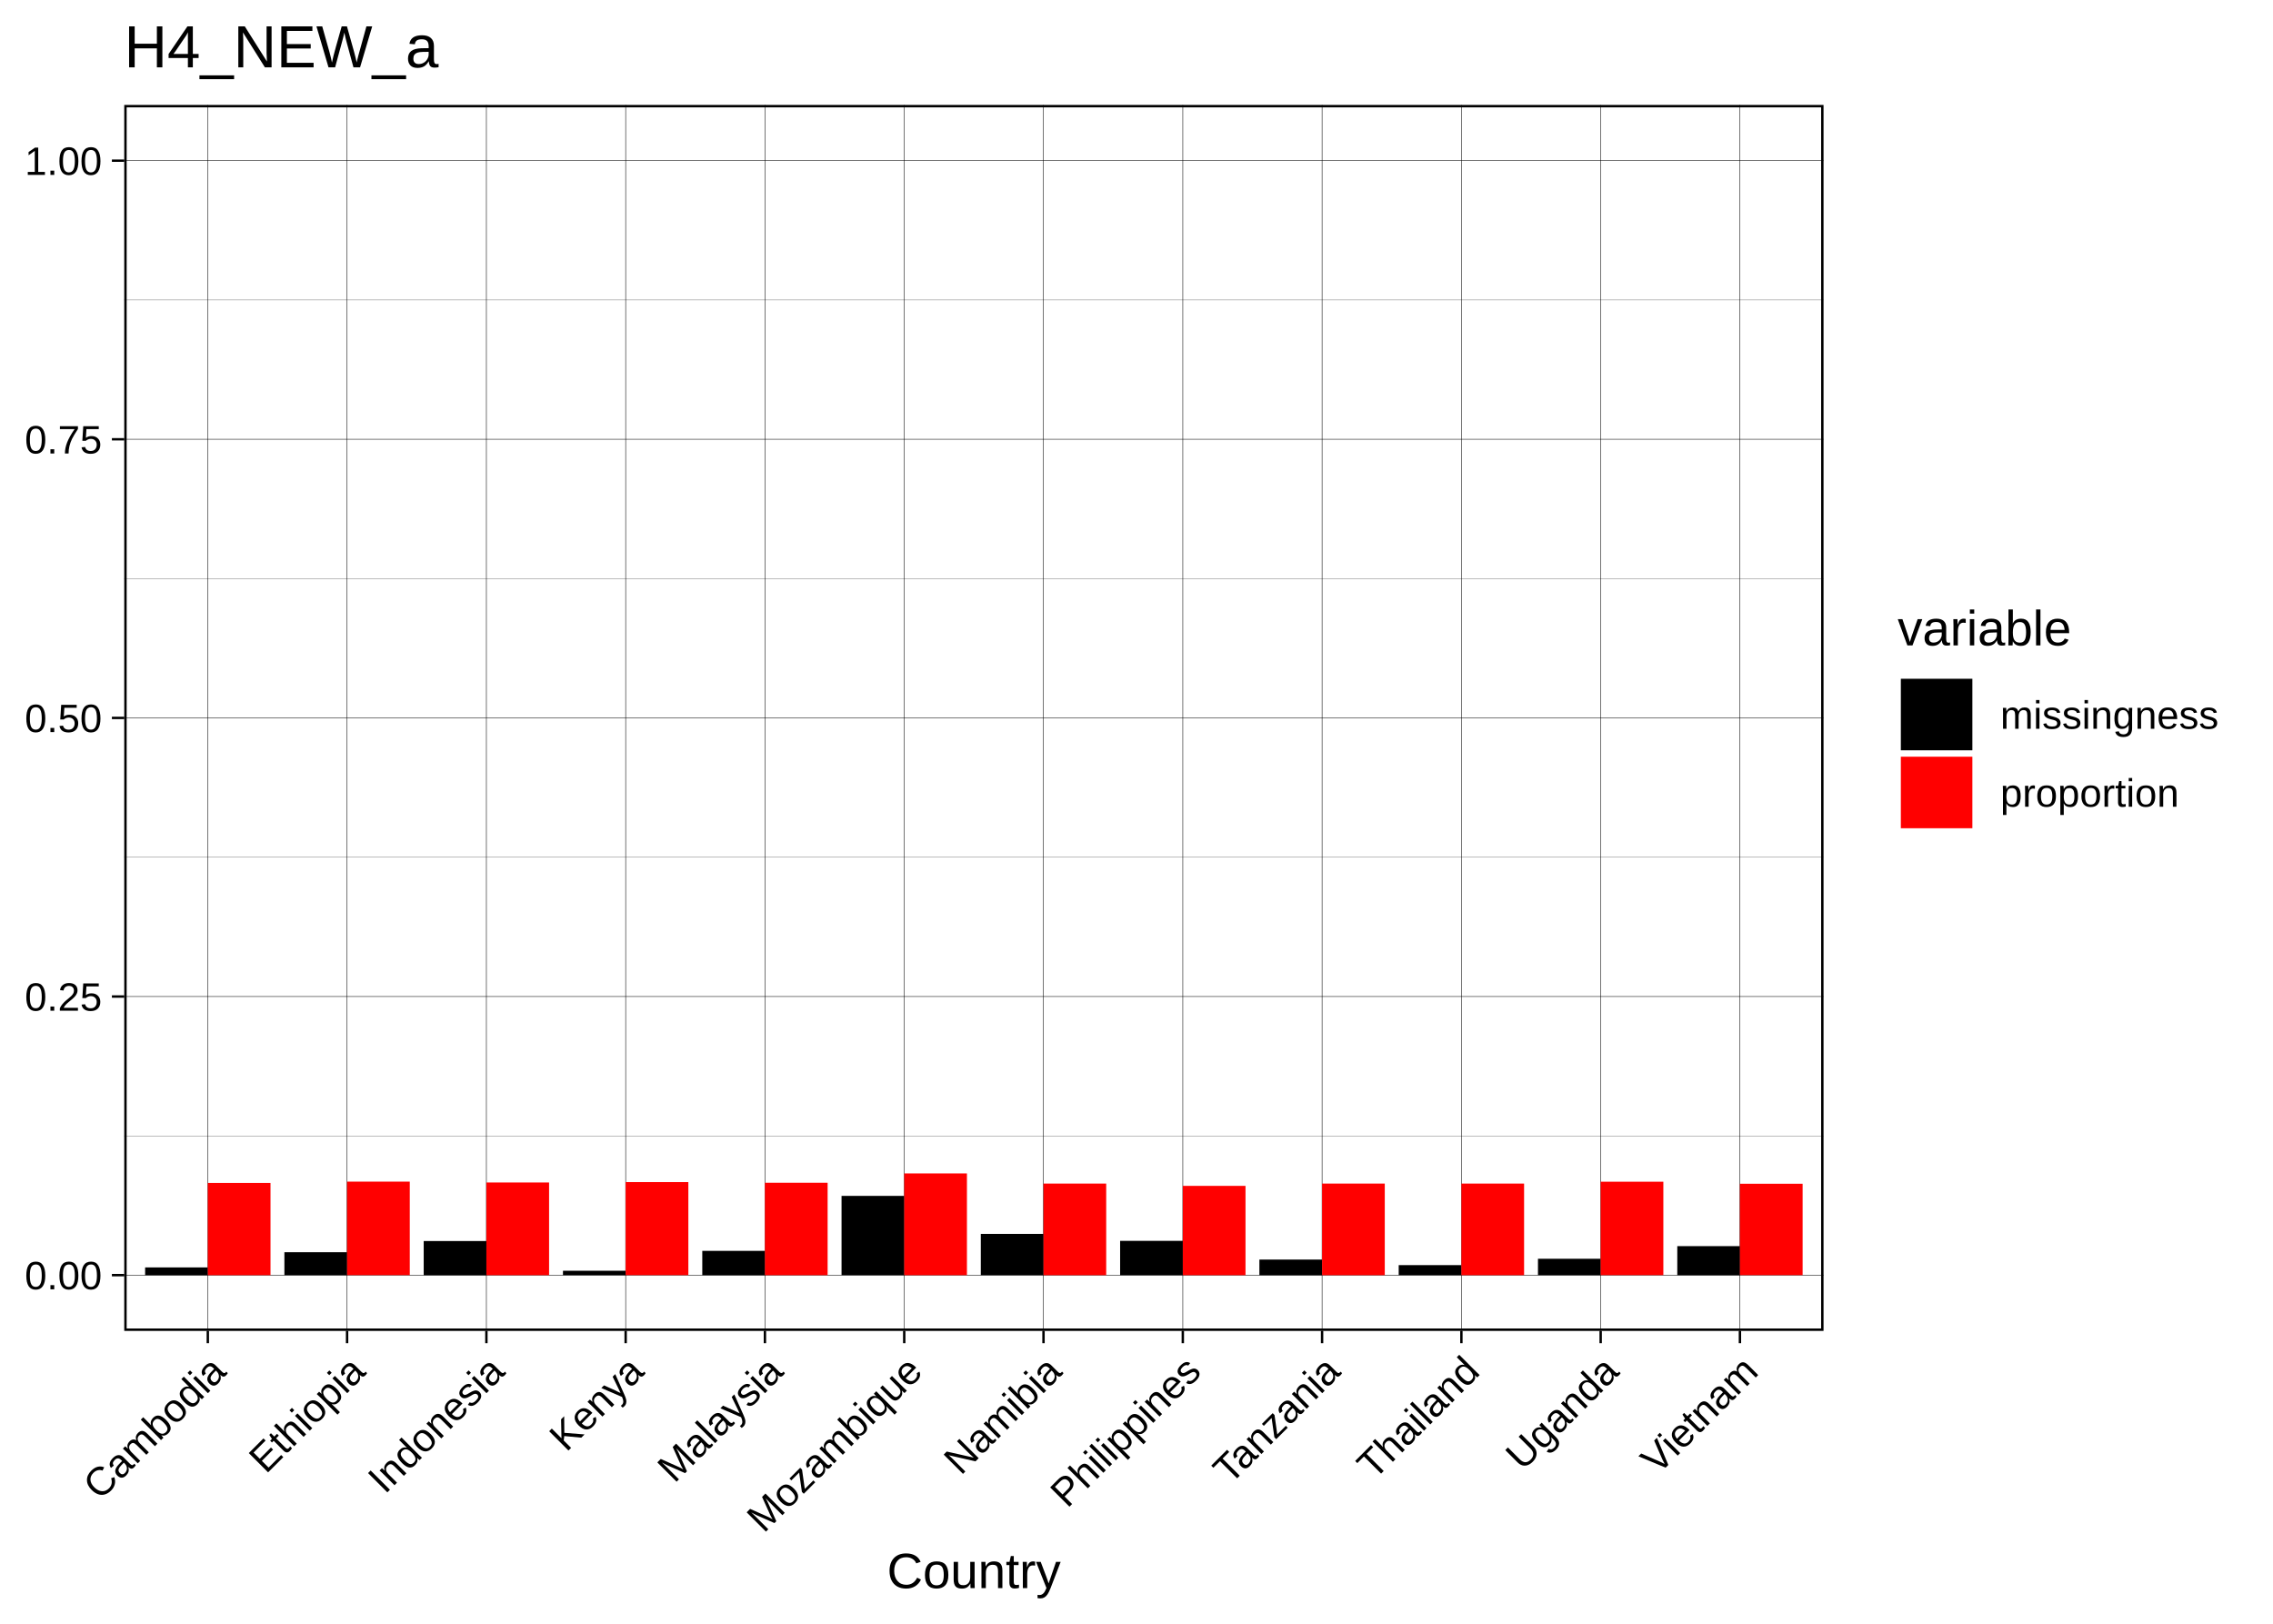
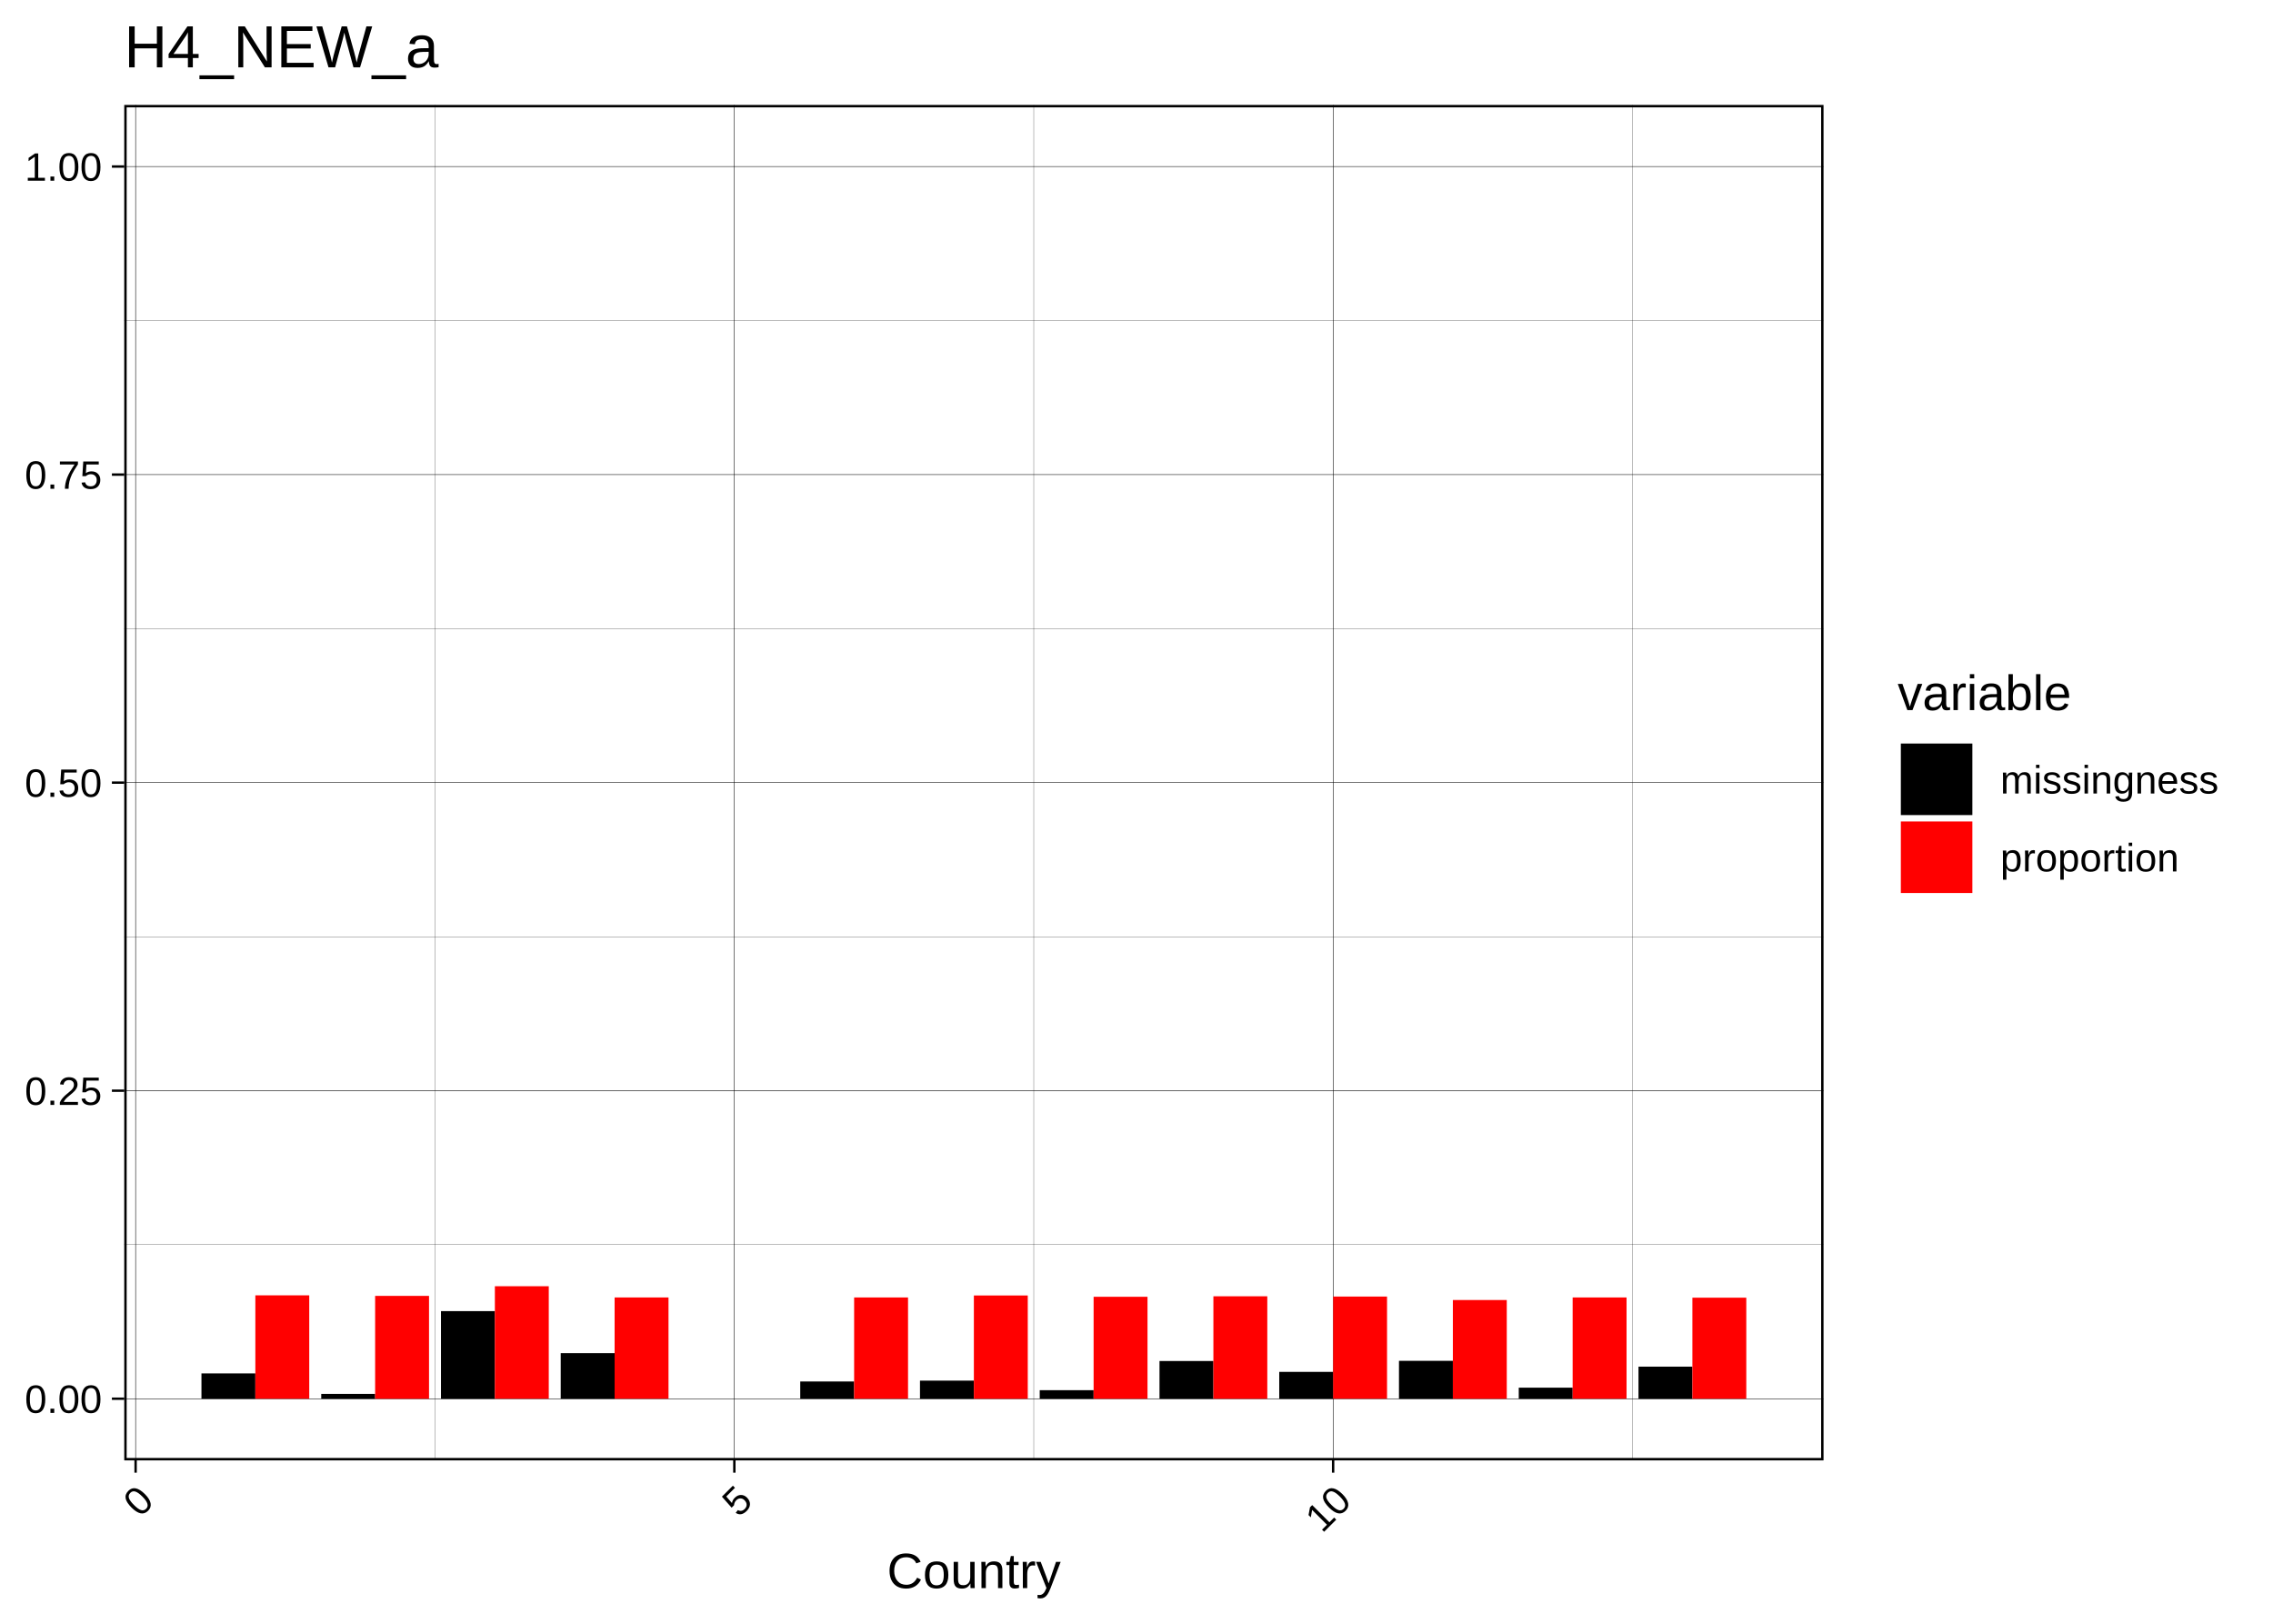
<svg xmlns="http://www.w3.org/2000/svg" class="svglite" width="504.00pt" height="360.00pt" viewBox="0 0 504.00 360.00">
  <defs>
    <style type="text/css">
    .svglite line, .svglite polyline, .svglite polygon, .svglite path, .svglite rect, .svglite circle {
      fill: none;
      stroke: #000000;
      stroke-linecap: round;
      stroke-linejoin: round;
      stroke-miterlimit: 10.00;
    }
    .svglite text {
      white-space: pre;
    }
  </style>
  </defs>
  <rect width="100%" height="100%" style="stroke: none; fill: #FFFFFF;" />
  <defs>
    <clipPath id="cpMC4wMHw1MDQuMDB8MC4wMHwzNjAuMDA=">
      <rect x="0.00" y="0.00" width="504.00" height="360.00" />
    </clipPath>
  </defs>
  <g clip-path="url(#cpMC4wMHw1MDQuMDB8MC4wMHwzNjAuMDA=)">
    <rect x="0" y="0.00" width="504.00" height="360.00" style="stroke-width: 1.07; stroke: #FFFFFF; fill: #FFFFFF;" />
  </g>
  <defs>
-     <clipPath id="cpMjcuNTV8NDA0LjMzfDIzLjI3fDI5NS4wNw==">
-       <rect x="27.55" y="23.27" width="376.79" height="271.80" />
+     <clipPath id="cpMjcuNTV8NDA0LjMzfDIzLjI3fDMyMy43Nw==">
+       <rect x="27.55" y="23.27" width="376.79" height="300.51" />
    </clipPath>
  </defs>
-   <g clip-path="url(#cpMjcuNTV8NDA0LjMzfDIzLjI3fDI5NS4wNw==)">
-     <rect x="27.55" y="23.27" width="376.79" height="271.80" style="stroke-width: 1.07; stroke: none; fill: #FFFFFF;" />
-     <polyline points="27.55,251.83 404.33,251.83 " style="stroke-width: 0.053; stroke-linecap: butt;" />
-     <polyline points="27.55,190.05 404.33,190.05 " style="stroke-width: 0.053; stroke-linecap: butt;" />
-     <polyline points="27.55,128.28 404.33,128.28 " style="stroke-width: 0.053; stroke-linecap: butt;" />
-     <polyline points="27.55,66.51 404.33,66.51 " style="stroke-width: 0.053; stroke-linecap: butt;" />
-     <polyline points="27.55,282.71 404.33,282.71 " style="stroke-width: 0.11; stroke-linecap: butt;" />
-     <polyline points="27.55,220.94 404.33,220.94 " style="stroke-width: 0.11; stroke-linecap: butt;" />
-     <polyline points="27.55,159.17 404.33,159.17 " style="stroke-width: 0.11; stroke-linecap: butt;" />
-     <polyline points="27.55,97.39 404.33,97.39 " style="stroke-width: 0.11; stroke-linecap: butt;" />
-     <polyline points="27.55,35.62 404.33,35.62 " style="stroke-width: 0.11; stroke-linecap: butt;" />
-     <polyline points="46.08,295.07 46.08,23.27 " style="stroke-width: 0.11; stroke-linecap: butt;" />
-     <polyline points="76.96,295.07 76.96,23.27 " style="stroke-width: 0.11; stroke-linecap: butt;" />
-     <polyline points="107.85,295.07 107.85,23.27 " style="stroke-width: 0.11; stroke-linecap: butt;" />
-     <polyline points="138.73,295.07 138.73,23.27 " style="stroke-width: 0.11; stroke-linecap: butt;" />
-     <polyline points="169.61,295.07 169.61,23.27 " style="stroke-width: 0.11; stroke-linecap: butt;" />
-     <polyline points="200.50,295.07 200.50,23.27 " style="stroke-width: 0.11; stroke-linecap: butt;" />
-     <polyline points="231.38,295.07 231.38,23.27 " style="stroke-width: 0.11; stroke-linecap: butt;" />
-     <polyline points="262.27,295.07 262.27,23.27 " style="stroke-width: 0.11; stroke-linecap: butt;" />
-     <polyline points="293.15,295.07 293.15,23.27 " style="stroke-width: 0.11; stroke-linecap: butt;" />
-     <polyline points="324.04,295.07 324.04,23.27 " style="stroke-width: 0.11; stroke-linecap: butt;" />
-     <polyline points="354.92,295.07 354.92,23.27 " style="stroke-width: 0.11; stroke-linecap: butt;" />
-     <polyline points="385.80,295.07 385.80,23.27 " style="stroke-width: 0.11; stroke-linecap: butt;" />
-     <rect x="63.06" y="277.63" width="13.90" height="5.08" style="stroke-width: 1.07; stroke: none; stroke-linecap: butt; stroke-linejoin: miter; fill: #000000;" />
-     <rect x="124.83" y="281.74" width="13.90" height="0.97" style="stroke-width: 1.07; stroke: none; stroke-linecap: butt; stroke-linejoin: miter; fill: #000000;" />
-     <rect x="186.60" y="265.14" width="13.90" height="17.57" style="stroke-width: 1.07; stroke: none; stroke-linecap: butt; stroke-linejoin: miter; fill: #000000;" />
-     <rect x="217.48" y="273.57" width="13.90" height="9.14" style="stroke-width: 1.07; stroke: none; stroke-linecap: butt; stroke-linejoin: miter; fill: #000000;" />
-     <rect x="279.25" y="279.26" width="13.90" height="3.46" style="stroke-width: 1.07; stroke: none; stroke-linecap: butt; stroke-linejoin: miter; fill: #000000;" />
-     <rect x="341.02" y="279.08" width="13.90" height="3.63" style="stroke-width: 1.07; stroke: none; stroke-linecap: butt; stroke-linejoin: miter; fill: #000000;" />
-     <rect x="32.18" y="281.00" width="13.90" height="1.72" style="stroke-width: 1.07; stroke: none; stroke-linecap: butt; stroke-linejoin: miter; fill: #000000;" />
-     <rect x="93.95" y="275.15" width="13.90" height="7.57" style="stroke-width: 1.07; stroke: none; stroke-linecap: butt; stroke-linejoin: miter; fill: #000000;" />
-     <rect x="155.72" y="277.33" width="13.90" height="5.39" style="stroke-width: 1.07; stroke: none; stroke-linecap: butt; stroke-linejoin: miter; fill: #000000;" />
-     <rect x="248.37" y="275.11" width="13.90" height="7.60" style="stroke-width: 1.07; stroke: none; stroke-linecap: butt; stroke-linejoin: miter; fill: #000000;" />
-     <rect x="310.14" y="280.49" width="13.90" height="2.22" style="stroke-width: 1.07; stroke: none; stroke-linecap: butt; stroke-linejoin: miter; fill: #000000;" />
-     <rect x="371.91" y="276.28" width="13.90" height="6.44" style="stroke-width: 1.07; stroke: none; stroke-linecap: butt; stroke-linejoin: miter; fill: #000000;" />
-     <rect x="76.96" y="261.98" width="13.90" height="20.73" style="stroke-width: 1.07; stroke: none; stroke-linecap: butt; stroke-linejoin: miter; fill: #FF0000;" />
-     <rect x="138.73" y="262.08" width="13.90" height="20.63" style="stroke-width: 1.07; stroke: none; stroke-linecap: butt; stroke-linejoin: miter; fill: #FF0000;" />
-     <rect x="200.50" y="260.16" width="13.90" height="22.56" style="stroke-width: 1.07; stroke: none; stroke-linecap: butt; stroke-linejoin: miter; fill: #FF0000;" />
-     <rect x="231.38" y="262.41" width="13.90" height="20.31" style="stroke-width: 1.07; stroke: none; stroke-linecap: butt; stroke-linejoin: miter; fill: #FF0000;" />
-     <rect x="293.15" y="262.41" width="13.90" height="20.31" style="stroke-width: 1.07; stroke: none; stroke-linecap: butt; stroke-linejoin: miter; fill: #FF0000;" />
-     <rect x="354.92" y="262.00" width="13.90" height="20.71" style="stroke-width: 1.07; stroke: none; stroke-linecap: butt; stroke-linejoin: miter; fill: #FF0000;" />
-     <rect x="46.08" y="262.27" width="13.90" height="20.45" style="stroke-width: 1.07; stroke: none; stroke-linecap: butt; stroke-linejoin: miter; fill: #FF0000;" />
-     <rect x="107.85" y="262.17" width="13.90" height="20.55" style="stroke-width: 1.07; stroke: none; stroke-linecap: butt; stroke-linejoin: miter; fill: #FF0000;" />
-     <rect x="169.61" y="262.23" width="13.90" height="20.49" style="stroke-width: 1.07; stroke: none; stroke-linecap: butt; stroke-linejoin: miter; fill: #FF0000;" />
-     <rect x="262.27" y="262.92" width="13.90" height="19.80" style="stroke-width: 1.07; stroke: none; stroke-linecap: butt; stroke-linejoin: miter; fill: #FF0000;" />
-     <rect x="324.04" y="262.41" width="13.90" height="20.31" style="stroke-width: 1.07; stroke: none; stroke-linecap: butt; stroke-linejoin: miter; fill: #FF0000;" />
-     <rect x="385.80" y="262.45" width="13.90" height="20.26" style="stroke-width: 1.07; stroke: none; stroke-linecap: butt; stroke-linejoin: miter; fill: #FF0000;" />
-     <rect x="27.55" y="23.27" width="376.79" height="271.80" style="stroke-width: 1.07;" />
+   <g clip-path="url(#cpMjcuNTV8NDA0LjMzfDIzLjI3fDMyMy43Nw==)">
+     <rect x="27.55" y="23.27" width="376.79" height="300.51" style="stroke-width: 1.07; stroke: none; fill: #FFFFFF;" />
+     <polyline points="27.55,275.97 404.33,275.97 " style="stroke-width: 0.053; stroke-linecap: butt;" />
+     <polyline points="27.55,207.67 404.33,207.67 " style="stroke-width: 0.053; stroke-linecap: butt;" />
+     <polyline points="27.55,139.37 404.33,139.37 " style="stroke-width: 0.053; stroke-linecap: butt;" />
+     <polyline points="27.55,71.07 404.33,71.07 " style="stroke-width: 0.053; stroke-linecap: butt;" />
+     <polyline points="96.45,323.77 96.45,23.27 " style="stroke-width: 0.053; stroke-linecap: butt;" />
+     <polyline points="229.22,323.77 229.22,23.27 " style="stroke-width: 0.053; stroke-linecap: butt;" />
+     <polyline points="361.98,323.77 361.98,23.27 " style="stroke-width: 0.053; stroke-linecap: butt;" />
+     <polyline points="27.55,310.11 404.33,310.11 " style="stroke-width: 0.11; stroke-linecap: butt;" />
+     <polyline points="27.55,241.82 404.33,241.82 " style="stroke-width: 0.11; stroke-linecap: butt;" />
+     <polyline points="27.55,173.52 404.33,173.52 " style="stroke-width: 0.11; stroke-linecap: butt;" />
+     <polyline points="27.55,105.22 404.33,105.22 " style="stroke-width: 0.11; stroke-linecap: butt;" />
+     <polyline points="27.55,36.92 404.33,36.92 " style="stroke-width: 0.11; stroke-linecap: butt;" />
+     <polyline points="30.07,323.77 30.07,23.27 " style="stroke-width: 0.11; stroke-linecap: butt;" />
+     <polyline points="162.83,323.77 162.83,23.27 " style="stroke-width: 0.11; stroke-linecap: butt;" />
+     <polyline points="295.60,323.77 295.60,23.27 " style="stroke-width: 0.11; stroke-linecap: butt;" />
+     <rect x="44.67" y="304.50" width="11.95" height="5.62" style="stroke-width: 1.07; stroke: none; stroke-linecap: butt; stroke-linejoin: miter; fill: #000000;" />
+     <rect x="71.23" y="309.04" width="11.95" height="1.08" style="stroke-width: 1.07; stroke: none; stroke-linecap: butt; stroke-linejoin: miter; fill: #000000;" />
+     <rect x="97.78" y="290.69" width="11.95" height="19.43" style="stroke-width: 1.07; stroke: none; stroke-linecap: butt; stroke-linejoin: miter; fill: #000000;" />
+     <rect x="124.33" y="300.01" width="11.95" height="10.11" style="stroke-width: 1.07; stroke: none; stroke-linecap: butt; stroke-linejoin: miter; fill: #000000;" />
+     <rect x="177.44" y="306.29" width="11.95" height="3.82" style="stroke-width: 1.07; stroke: none; stroke-linecap: butt; stroke-linejoin: miter; fill: #000000;" />
+     <rect x="203.99" y="306.10" width="11.95" height="4.02" style="stroke-width: 1.07; stroke: none; stroke-linecap: butt; stroke-linejoin: miter; fill: #000000;" />
+     <rect x="230.54" y="308.22" width="11.95" height="1.90" style="stroke-width: 1.07; stroke: none; stroke-linecap: butt; stroke-linejoin: miter; fill: #000000;" />
+     <rect x="257.10" y="301.75" width="11.95" height="8.37" style="stroke-width: 1.07; stroke: none; stroke-linecap: butt; stroke-linejoin: miter; fill: #000000;" />
+     <rect x="283.65" y="304.16" width="11.95" height="5.96" style="stroke-width: 1.07; stroke: none; stroke-linecap: butt; stroke-linejoin: miter; fill: #000000;" />
+     <rect x="310.20" y="301.71" width="11.95" height="8.41" style="stroke-width: 1.07; stroke: none; stroke-linecap: butt; stroke-linejoin: miter; fill: #000000;" />
+     <rect x="336.76" y="307.66" width="11.95" height="2.46" style="stroke-width: 1.07; stroke: none; stroke-linecap: butt; stroke-linejoin: miter; fill: #000000;" />
+     <rect x="363.31" y="303.00" width="11.95" height="7.12" style="stroke-width: 1.07; stroke: none; stroke-linecap: butt; stroke-linejoin: miter; fill: #000000;" />
+     <rect x="56.62" y="287.19" width="11.95" height="22.92" style="stroke-width: 1.07; stroke: none; stroke-linecap: butt; stroke-linejoin: miter; fill: #FF0000;" />
+     <rect x="83.18" y="287.31" width="11.95" height="22.81" style="stroke-width: 1.07; stroke: none; stroke-linecap: butt; stroke-linejoin: miter; fill: #FF0000;" />
+     <rect x="109.73" y="285.17" width="11.95" height="24.94" style="stroke-width: 1.07; stroke: none; stroke-linecap: butt; stroke-linejoin: miter; fill: #FF0000;" />
+     <rect x="136.28" y="287.66" width="11.95" height="22.45" style="stroke-width: 1.07; stroke: none; stroke-linecap: butt; stroke-linejoin: miter; fill: #FF0000;" />
+     <rect x="189.39" y="287.66" width="11.95" height="22.45" style="stroke-width: 1.07; stroke: none; stroke-linecap: butt; stroke-linejoin: miter; fill: #FF0000;" />
+     <rect x="215.94" y="287.22" width="11.95" height="22.90" style="stroke-width: 1.07; stroke: none; stroke-linecap: butt; stroke-linejoin: miter; fill: #FF0000;" />
+     <rect x="242.49" y="287.51" width="11.95" height="22.61" style="stroke-width: 1.07; stroke: none; stroke-linecap: butt; stroke-linejoin: miter; fill: #FF0000;" />
+     <rect x="269.05" y="287.40" width="11.95" height="22.72" style="stroke-width: 1.07; stroke: none; stroke-linecap: butt; stroke-linejoin: miter; fill: #FF0000;" />
+     <rect x="295.60" y="287.46" width="11.95" height="22.65" style="stroke-width: 1.07; stroke: none; stroke-linecap: butt; stroke-linejoin: miter; fill: #FF0000;" />
+     <rect x="322.15" y="288.23" width="11.95" height="21.89" style="stroke-width: 1.07; stroke: none; stroke-linecap: butt; stroke-linejoin: miter; fill: #FF0000;" />
+     <rect x="348.71" y="287.66" width="11.95" height="22.45" style="stroke-width: 1.07; stroke: none; stroke-linecap: butt; stroke-linejoin: miter; fill: #FF0000;" />
+     <rect x="375.26" y="287.71" width="11.95" height="22.40" style="stroke-width: 1.07; stroke: none; stroke-linecap: butt; stroke-linejoin: miter; fill: #FF0000;" />
+     <rect x="27.55" y="23.27" width="376.79" height="300.51" style="stroke-width: 1.07;" />
  </g>
  <g clip-path="url(#cpMC4wMHw1MDQuMDB8MC4wMHwzNjAuMDA=)">
-     <text x="22.62" y="285.86" text-anchor="end" style="font-size: 8.80px; font-family: &quot;Arial&quot;;" textLength="17.14px" lengthAdjust="spacingAndGlyphs">0.00</text>
-     <text x="22.62" y="224.09" text-anchor="end" style="font-size: 8.80px; font-family: &quot;Arial&quot;;" textLength="17.14px" lengthAdjust="spacingAndGlyphs">0.25</text>
-     <text x="22.62" y="162.32" text-anchor="end" style="font-size: 8.80px; font-family: &quot;Arial&quot;;" textLength="17.14px" lengthAdjust="spacingAndGlyphs">0.50</text>
-     <text x="22.62" y="100.54" text-anchor="end" style="font-size: 8.80px; font-family: &quot;Arial&quot;;" textLength="17.14px" lengthAdjust="spacingAndGlyphs">0.75</text>
-     <text x="22.62" y="38.77" text-anchor="end" style="font-size: 8.80px; font-family: &quot;Arial&quot;;" textLength="17.14px" lengthAdjust="spacingAndGlyphs">1.00</text>
-     <polyline points="24.81,282.71 27.55,282.71 " style="stroke-width: 0.53; stroke-linecap: butt;" />
-     <polyline points="24.81,220.94 27.55,220.94 " style="stroke-width: 0.53; stroke-linecap: butt;" />
-     <polyline points="24.81,159.17 27.55,159.17 " style="stroke-width: 0.53; stroke-linecap: butt;" />
-     <polyline points="24.81,97.39 27.55,97.39 " style="stroke-width: 0.53; stroke-linecap: butt;" />
-     <polyline points="24.81,35.62 27.55,35.62 " style="stroke-width: 0.53; stroke-linecap: butt;" />
-     <polyline points="46.08,297.81 46.08,295.07 " style="stroke-width: 0.53; stroke-linecap: butt;" />
-     <polyline points="76.96,297.81 76.96,295.07 " style="stroke-width: 0.53; stroke-linecap: butt;" />
-     <polyline points="107.85,297.81 107.85,295.07 " style="stroke-width: 0.53; stroke-linecap: butt;" />
-     <polyline points="138.73,297.81 138.73,295.07 " style="stroke-width: 0.53; stroke-linecap: butt;" />
-     <polyline points="169.61,297.81 169.61,295.07 " style="stroke-width: 0.53; stroke-linecap: butt;" />
-     <polyline points="200.50,297.81 200.50,295.07 " style="stroke-width: 0.53; stroke-linecap: butt;" />
-     <polyline points="231.38,297.81 231.38,295.07 " style="stroke-width: 0.53; stroke-linecap: butt;" />
-     <polyline points="262.27,297.81 262.27,295.07 " style="stroke-width: 0.53; stroke-linecap: butt;" />
-     <polyline points="293.15,297.81 293.15,295.07 " style="stroke-width: 0.53; stroke-linecap: butt;" />
-     <polyline points="324.04,297.81 324.04,295.07 " style="stroke-width: 0.53; stroke-linecap: butt;" />
-     <polyline points="354.92,297.81 354.92,295.07 " style="stroke-width: 0.53; stroke-linecap: butt;" />
-     <polyline points="385.80,297.81 385.80,295.07 " style="stroke-width: 0.53; stroke-linecap: butt;" />
-     <text transform="translate(50.53,304.46) rotate(-45)" text-anchor="end" style="font-size: 8.80px; font-family: &quot;Arial&quot;;" textLength="40.11px" lengthAdjust="spacingAndGlyphs">Cambodia</text>
-     <text transform="translate(81.42,304.46) rotate(-45)" text-anchor="end" style="font-size: 8.80px; font-family: &quot;Arial&quot;;" textLength="31.80px" lengthAdjust="spacingAndGlyphs">Ethiopia</text>
-     <text transform="translate(112.30,304.46) rotate(-45)" text-anchor="end" style="font-size: 8.80px; font-family: &quot;Arial&quot;;" textLength="38.17px" lengthAdjust="spacingAndGlyphs">Indonesia</text>
-     <text transform="translate(143.18,304.46) rotate(-45)" text-anchor="end" style="font-size: 8.80px; font-family: &quot;Arial&quot;;" textLength="24.96px" lengthAdjust="spacingAndGlyphs">Kenya</text>
-     <text transform="translate(174.07,304.46) rotate(-45)" text-anchor="end" style="font-size: 8.80px; font-family: &quot;Arial&quot;;" textLength="34.72px" lengthAdjust="spacingAndGlyphs">Malaysia</text>
-     <text transform="translate(204.95,304.46) rotate(-45)" text-anchor="end" style="font-size: 8.80px; font-family: &quot;Arial&quot;;" textLength="50.39px" lengthAdjust="spacingAndGlyphs">Mozambique</text>
-     <text transform="translate(235.84,304.46) rotate(-45)" text-anchor="end" style="font-size: 8.80px; font-family: &quot;Arial&quot;;" textLength="32.27px" lengthAdjust="spacingAndGlyphs">Namibia</text>
-     <text transform="translate(266.72,304.46) rotate(-45)" text-anchor="end" style="font-size: 8.80px; font-family: &quot;Arial&quot;;" textLength="42.55px" lengthAdjust="spacingAndGlyphs">Philippines</text>
-     <text transform="translate(297.61,304.46) rotate(-45)" text-anchor="end" style="font-size: 8.80px; font-family: &quot;Arial&quot;;" textLength="35.23px" lengthAdjust="spacingAndGlyphs">Tanzania</text>
-     <text transform="translate(328.49,304.46) rotate(-45)" text-anchor="end" style="font-size: 8.80px; font-family: &quot;Arial&quot;;" textLength="33.75px" lengthAdjust="spacingAndGlyphs">Thailand</text>
-     <text transform="translate(359.37,304.46) rotate(-45)" text-anchor="end" style="font-size: 8.80px; font-family: &quot;Arial&quot;;" textLength="30.83px" lengthAdjust="spacingAndGlyphs">Uganda</text>
-     <text transform="translate(390.26,304.46) rotate(-45)" text-anchor="end" style="font-size: 8.80px; font-family: &quot;Arial&quot;;" textLength="32.13px" lengthAdjust="spacingAndGlyphs">Vietnam</text>
+     <text x="22.62" y="313.26" text-anchor="end" style="font-size: 8.80px; font-family: &quot;Arial&quot;;" textLength="17.14px" lengthAdjust="spacingAndGlyphs">0.00</text>
+     <text x="22.62" y="244.97" text-anchor="end" style="font-size: 8.80px; font-family: &quot;Arial&quot;;" textLength="17.14px" lengthAdjust="spacingAndGlyphs">0.25</text>
+     <text x="22.62" y="176.67" text-anchor="end" style="font-size: 8.80px; font-family: &quot;Arial&quot;;" textLength="17.14px" lengthAdjust="spacingAndGlyphs">0.50</text>
+     <text x="22.62" y="108.37" text-anchor="end" style="font-size: 8.80px; font-family: &quot;Arial&quot;;" textLength="17.14px" lengthAdjust="spacingAndGlyphs">0.75</text>
+     <text x="22.62" y="40.07" text-anchor="end" style="font-size: 8.80px; font-family: &quot;Arial&quot;;" textLength="17.14px" lengthAdjust="spacingAndGlyphs">1.00</text>
+     <polyline points="24.81,310.11 27.55,310.11 " style="stroke-width: 0.53; stroke-linecap: butt;" />
+     <polyline points="24.81,241.82 27.55,241.82 " style="stroke-width: 0.53; stroke-linecap: butt;" />
+     <polyline points="24.81,173.52 27.55,173.52 " style="stroke-width: 0.53; stroke-linecap: butt;" />
+     <polyline points="24.81,105.22 27.55,105.22 " style="stroke-width: 0.53; stroke-linecap: butt;" />
+     <polyline points="24.81,36.92 27.55,36.92 " style="stroke-width: 0.53; stroke-linecap: butt;" />
+     <polyline points="30.07,326.51 30.07,323.77 " style="stroke-width: 0.53; stroke-linecap: butt;" />
+     <polyline points="162.83,326.51 162.83,323.77 " style="stroke-width: 0.53; stroke-linecap: butt;" />
+     <polyline points="295.60,326.51 295.60,323.77 " style="stroke-width: 0.53; stroke-linecap: butt;" />
+     <text transform="translate(34.52,333.16) rotate(-45)" text-anchor="end" style="font-size: 8.80px; font-family: &quot;Arial&quot;;" textLength="4.90px" lengthAdjust="spacingAndGlyphs">0</text>
+     <text transform="translate(167.29,333.16) rotate(-45)" text-anchor="end" style="font-size: 8.80px; font-family: &quot;Arial&quot;;" textLength="4.90px" lengthAdjust="spacingAndGlyphs">5</text>
+     <text transform="translate(300.05,333.16) rotate(-45)" text-anchor="end" style="font-size: 8.80px; font-family: &quot;Arial&quot;;" textLength="9.79px" lengthAdjust="spacingAndGlyphs">10</text>
    <text x="215.94" y="352.10" text-anchor="middle" style="font-size: 11.00px; font-family: &quot;Arial&quot;;" textLength="38.53px" lengthAdjust="spacingAndGlyphs">Country</text>
-     <rect x="415.29" y="128.51" width="83.23" height="61.32" style="stroke-width: 1.07; stroke: none; fill: #FFFFFF;" />
-     <text x="420.77" y="143.09" style="font-size: 11.00px; font-family: &quot;Arial&quot;;" textLength="38.53px" lengthAdjust="spacingAndGlyphs">variable</text>
-     <rect x="420.77" y="149.79" width="17.28" height="17.28" style="stroke-width: 1.07; stroke: none; fill: #FFFFFF;" />
-     <rect x="421.48" y="150.49" width="15.86" height="15.86" style="stroke-width: 1.07; stroke: none; stroke-linecap: butt; stroke-linejoin: miter; fill: #000000;" />
-     <rect x="420.77" y="167.07" width="17.28" height="17.28" style="stroke-width: 1.07; stroke: none; fill: #FFFFFF;" />
-     <rect x="421.48" y="167.77" width="15.86" height="15.86" style="stroke-width: 1.07; stroke: none; stroke-linecap: butt; stroke-linejoin: miter; fill: #FF0000;" />
-     <text x="443.53" y="161.58" style="font-size: 8.80px; font-family: &quot;Arial&quot;;" textLength="48.41px" lengthAdjust="spacingAndGlyphs">missingness</text>
-     <text x="443.53" y="178.86" style="font-size: 8.80px; font-family: &quot;Arial&quot;;" textLength="39.64px" lengthAdjust="spacingAndGlyphs">proportion</text>
+     <rect x="415.29" y="142.86" width="83.23" height="61.32" style="stroke-width: 1.07; stroke: none; fill: #FFFFFF;" />
+     <text x="420.77" y="157.44" style="font-size: 11.00px; font-family: &quot;Arial&quot;;" textLength="38.53px" lengthAdjust="spacingAndGlyphs">variable</text>
+     <rect x="420.77" y="164.14" width="17.28" height="17.28" style="stroke-width: 1.07; stroke: none; fill: #FFFFFF;" />
+     <rect x="421.48" y="164.85" width="15.86" height="15.86" style="stroke-width: 1.07; stroke: none; stroke-linecap: butt; stroke-linejoin: miter; fill: #000000;" />
+     <rect x="420.77" y="181.42" width="17.28" height="17.28" style="stroke-width: 1.07; stroke: none; fill: #FFFFFF;" />
+     <rect x="421.48" y="182.13" width="15.86" height="15.86" style="stroke-width: 1.07; stroke: none; stroke-linecap: butt; stroke-linejoin: miter; fill: #FF0000;" />
+     <text x="443.53" y="175.93" style="font-size: 8.80px; font-family: &quot;Arial&quot;;" textLength="48.41px" lengthAdjust="spacingAndGlyphs">missingness</text>
+     <text x="443.53" y="193.21" style="font-size: 8.80px; font-family: &quot;Arial&quot;;" textLength="39.64px" lengthAdjust="spacingAndGlyphs">proportion</text>
    <text x="27.55" y="14.93" style="font-size: 13.20px; font-family: &quot;Arial&quot;;" textLength="69.65px" lengthAdjust="spacingAndGlyphs">H4_NEW_a</text>
  </g>
</svg>
